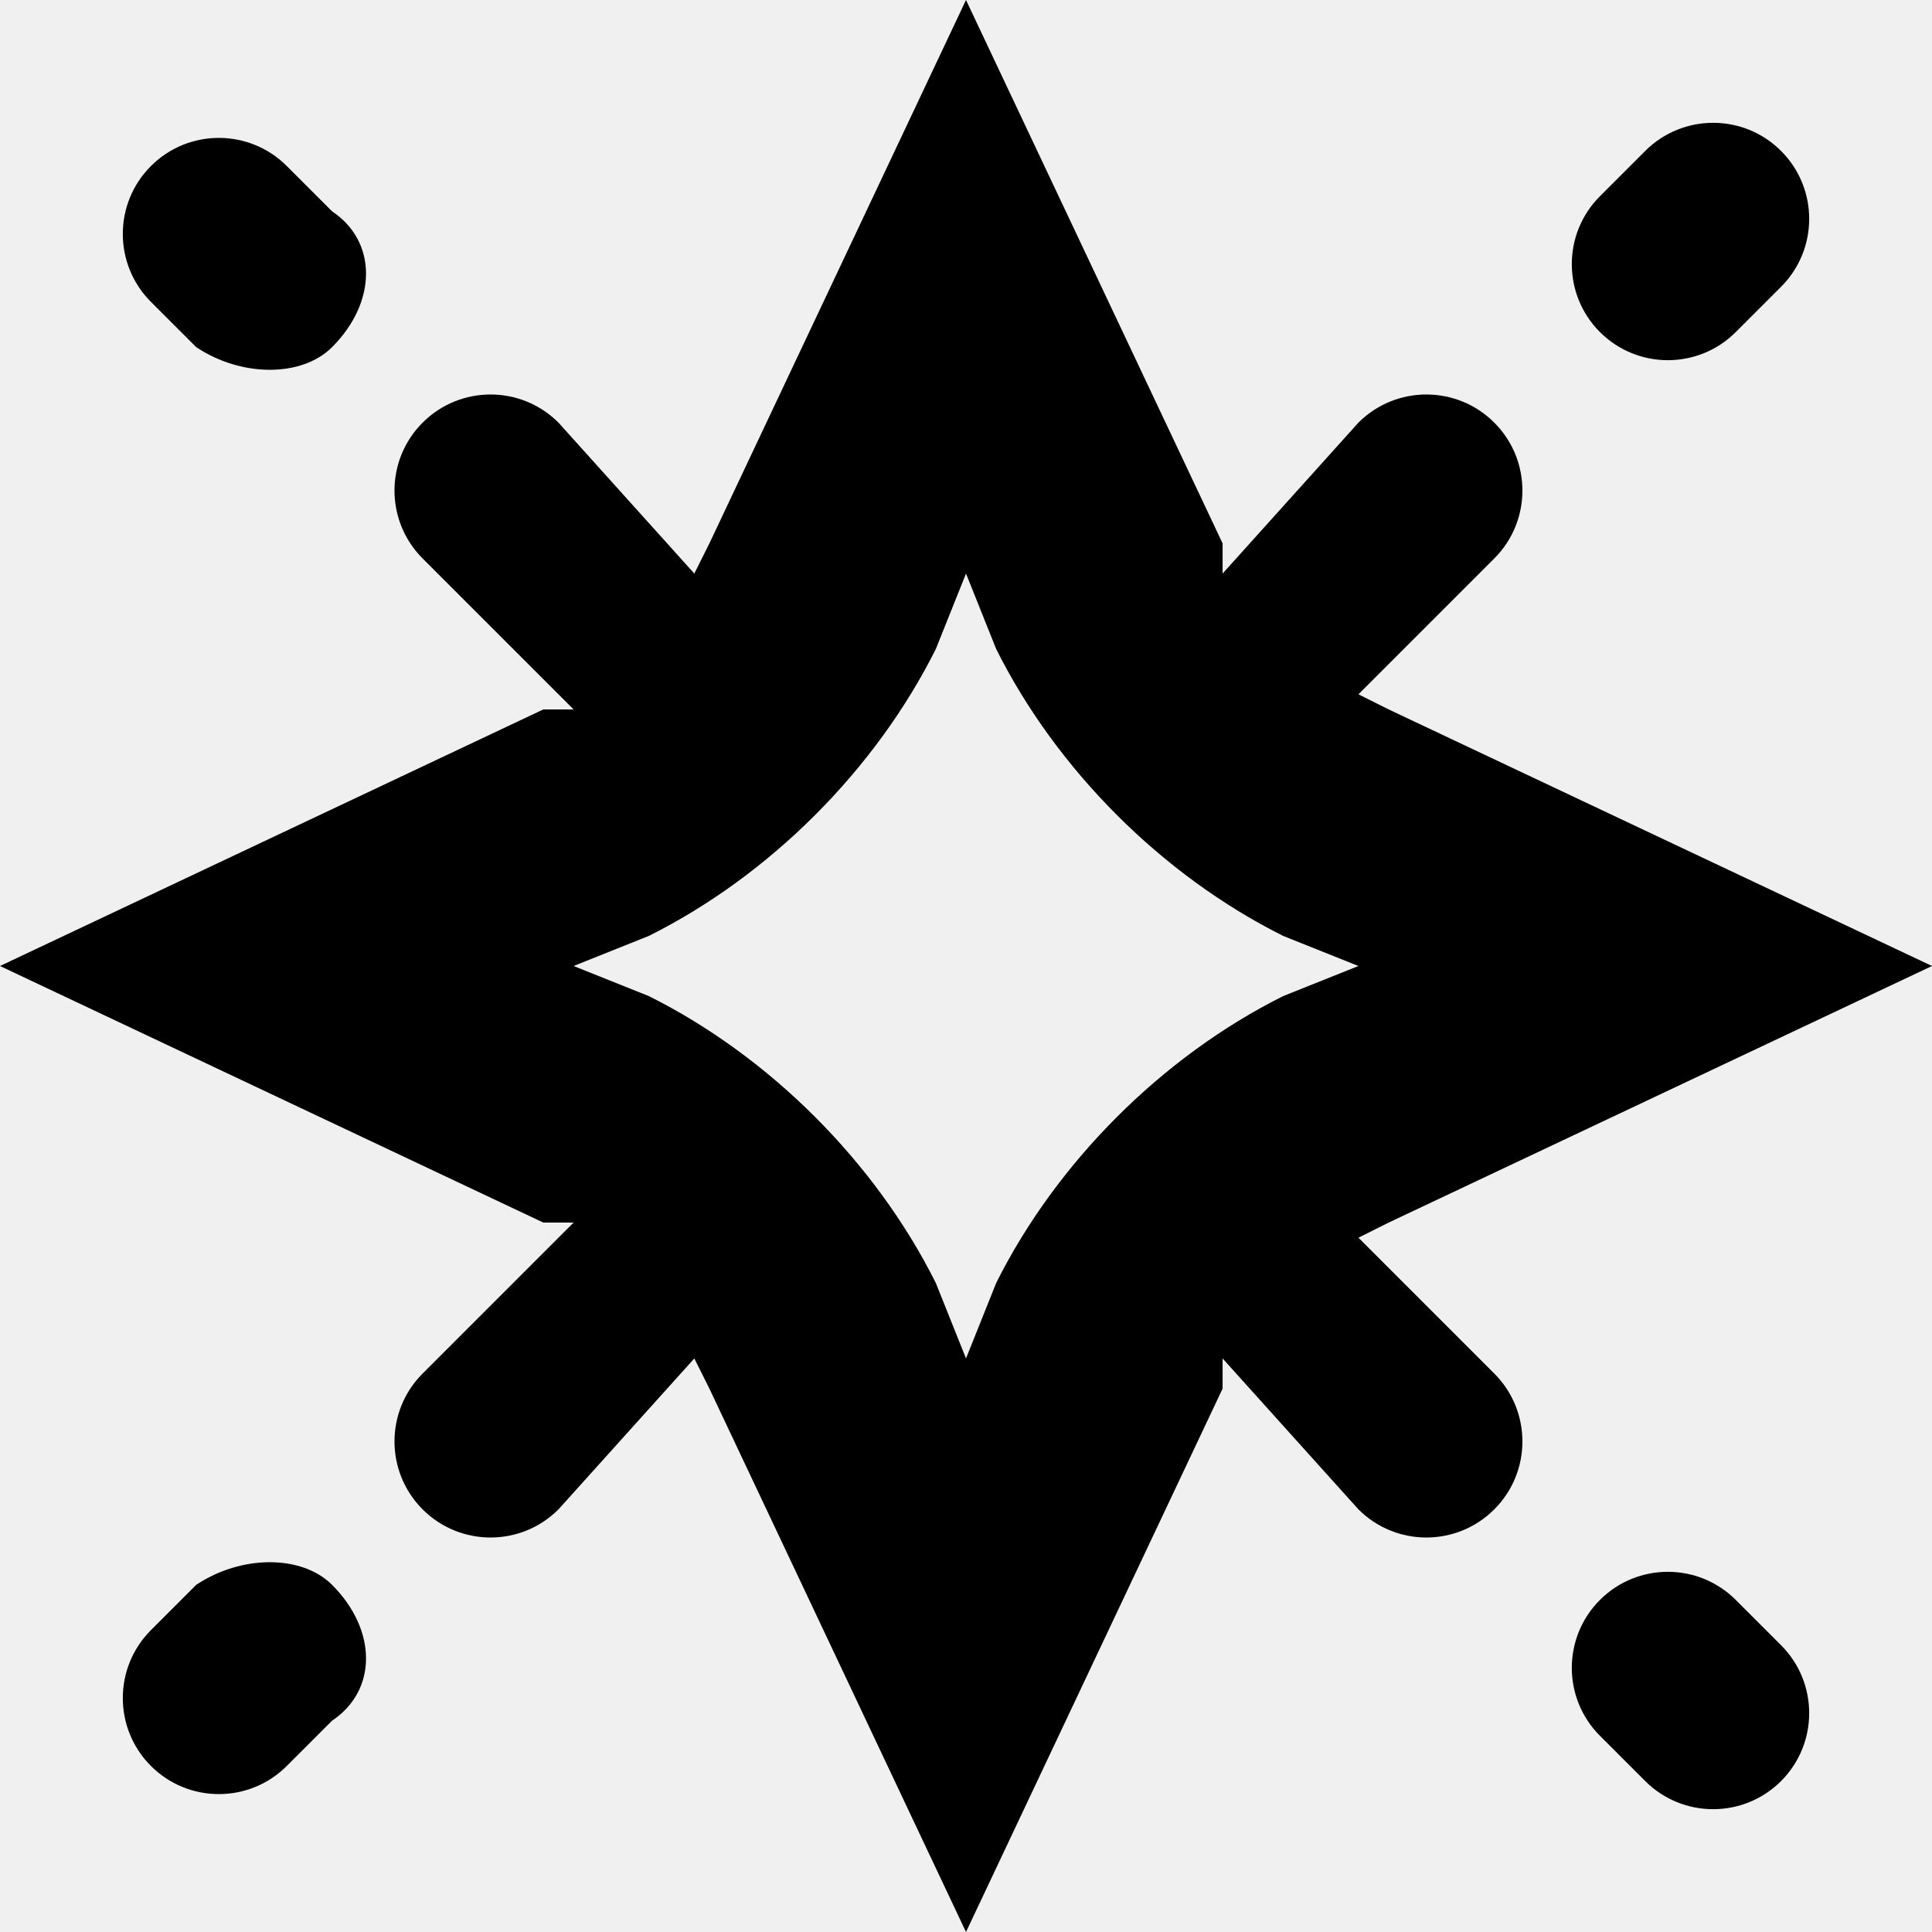
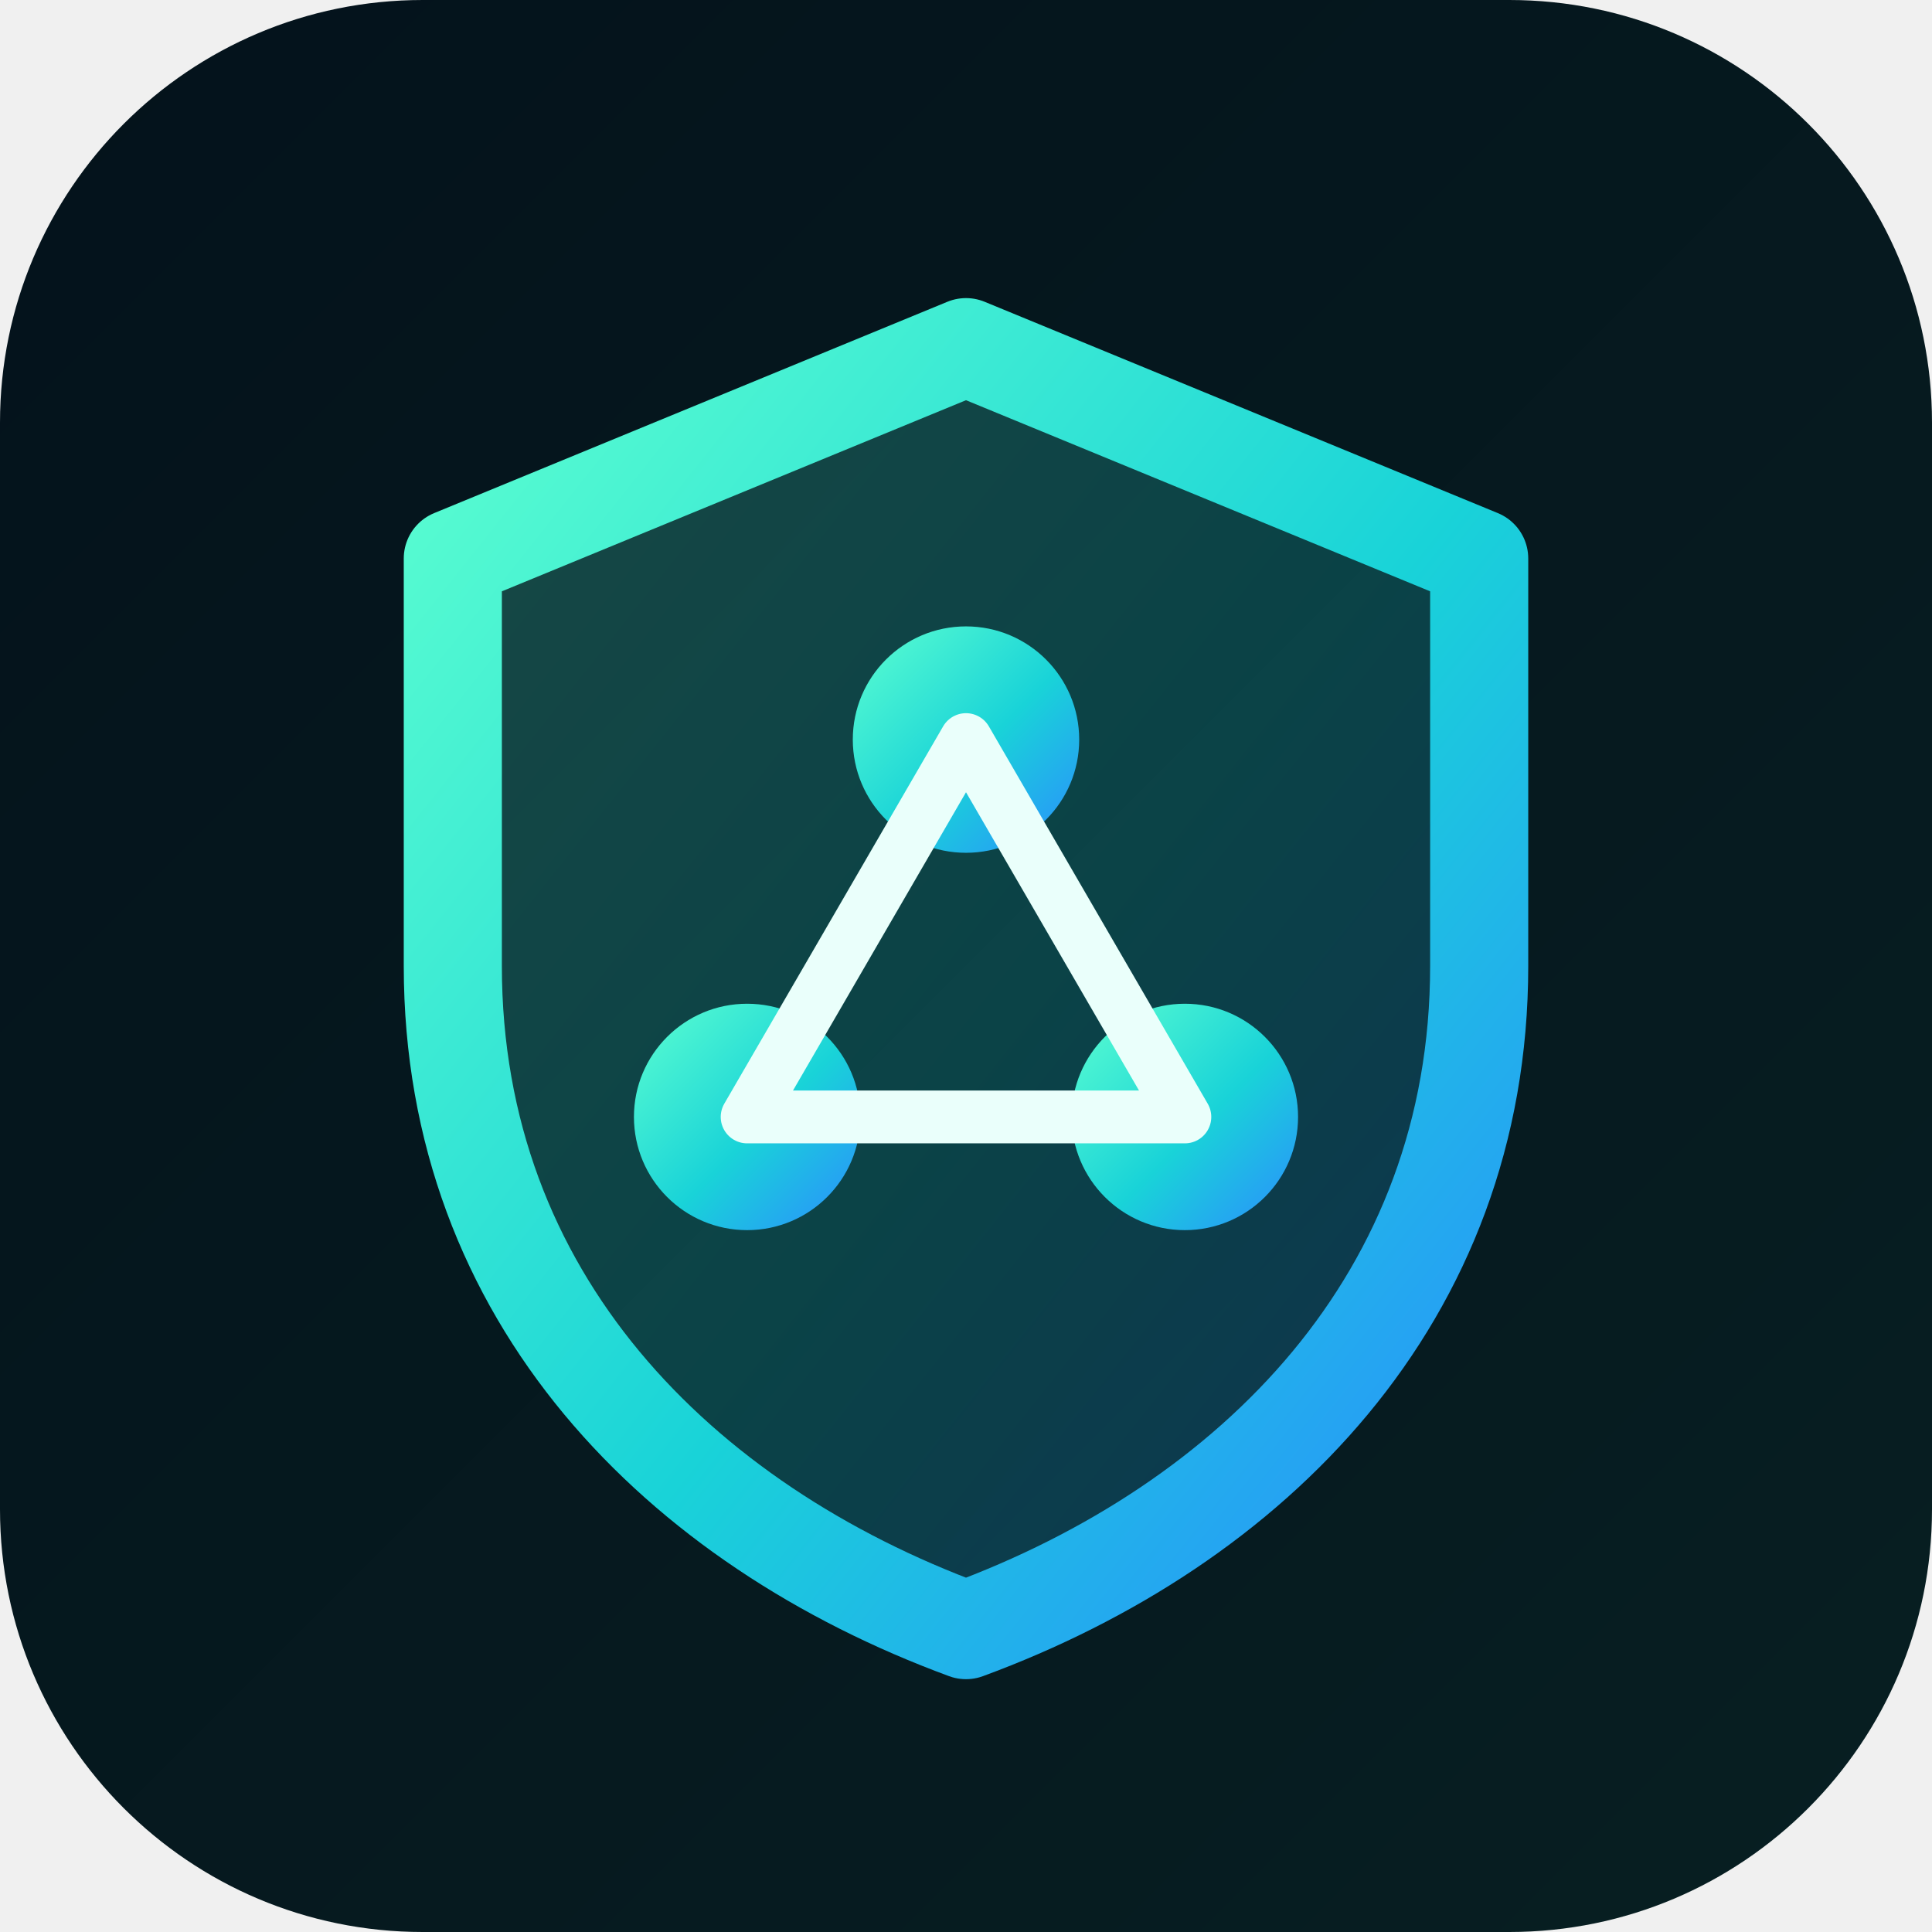
- <svg xmlns="http://www.w3.org/2000/svg" viewBox="0 0 128 128">
-   <path fill-rule="evenodd" d="M81 36 64 0 47 36l-1 2-9-10a6 6 0 0 0-9 9l10 10h-2L0 64l36 17h2L28 91a6 6 0 1 0 9 9l9-10 1 2 17 36 17-36v-2l9 10a6 6 0 1 0 9-9l-9-9 2-1 36-17-36-17-2-1 9-9a6 6 0 1 0-9-9l-9 10v-2Zm-17 2-2 5c-4 8-11 15-19 19l-5 2 5 2c8 4 15 11 19 19l2 5 2-5c4-8 11-15 19-19l5-2-5-2c-8-4-15-11-19-19l-2-5Z" clip-rule="evenodd" />
-   <path d="M118 19a6 6 0 0 0-9-9l-3 3a6 6 0 1 0 9 9l3-3Zm-96 4c-2 2-6 2-9 0l-3-3a6 6 0 1 1 9-9l3 3c3 2 3 6 0 9Zm0 82c-2-2-6-2-9 0l-3 3a6 6 0 1 0 9 9l3-3c3-2 3-6 0-9Zm96 4a6 6 0 0 1-9 9l-3-3a6 6 0 1 1 9-9l3 3Z" />
-   <style>path{fill:#000}@media (prefers-color-scheme:dark){path{fill:#fff}}</style>
+ <svg xmlns="http://www.w3.org/2000/svg" viewBox="0 0 512 512" width="512" height="512">
+   <defs>
+     <linearGradient id="bg" x1="0" y1="0" x2="1" y2="1">
+       <stop offset="0" stop-color="#04121b" />
+       <stop offset="1" stop-color="#071f22" />
+     </linearGradient>
+     <linearGradient id="accent" x1="0" y1="0" x2="1" y2="1">
+       <stop offset="0" stop-color="#5cffd0" />
+       <stop offset=".55" stop-color="#19d3d8" />
+       <stop offset="1" stop-color="#2b8cff" />
+     </linearGradient>
+     <radialGradient id="glow" cx=".5" cy=".42" r=".62">
+       <stop offset="0" stop-color="#19d3d8" stop-opacity=".55" />
+       <stop offset="1" stop-color="#19d3d8" stop-opacity="0" />
+     </radialGradient>
+   </defs>
+   <rect width="512" height="512" rx="112" fill="url(#bg)" />
+   <path d="M256 92 L392 148 V256 C392 344 332 404 256 432 C180 404 120 344 120 256 V148 Z" fill="url(#accent)" opacity=".22" />
+   <path d="M256 92 L392 148 V256 C392 344 332 404 256 432 C180 404 120 344 120 256 V148 Z" fill="none" stroke="url(#accent)" stroke-width="26" stroke-linejoin="round" />
+   <g fill="url(#accent)">
+     <circle cx="256" cy="196" r="30" />
+     <circle cx="198" cy="296" r="30" />
+     <circle cx="314" cy="296" r="30" />
+   </g>
+   <g stroke="#eafffb" stroke-width="14" stroke-linecap="round">
+     <path d="M256 196 L198 296 M256 196 L314 296 M198 296 L314 296" />
+   </g>
</svg>
